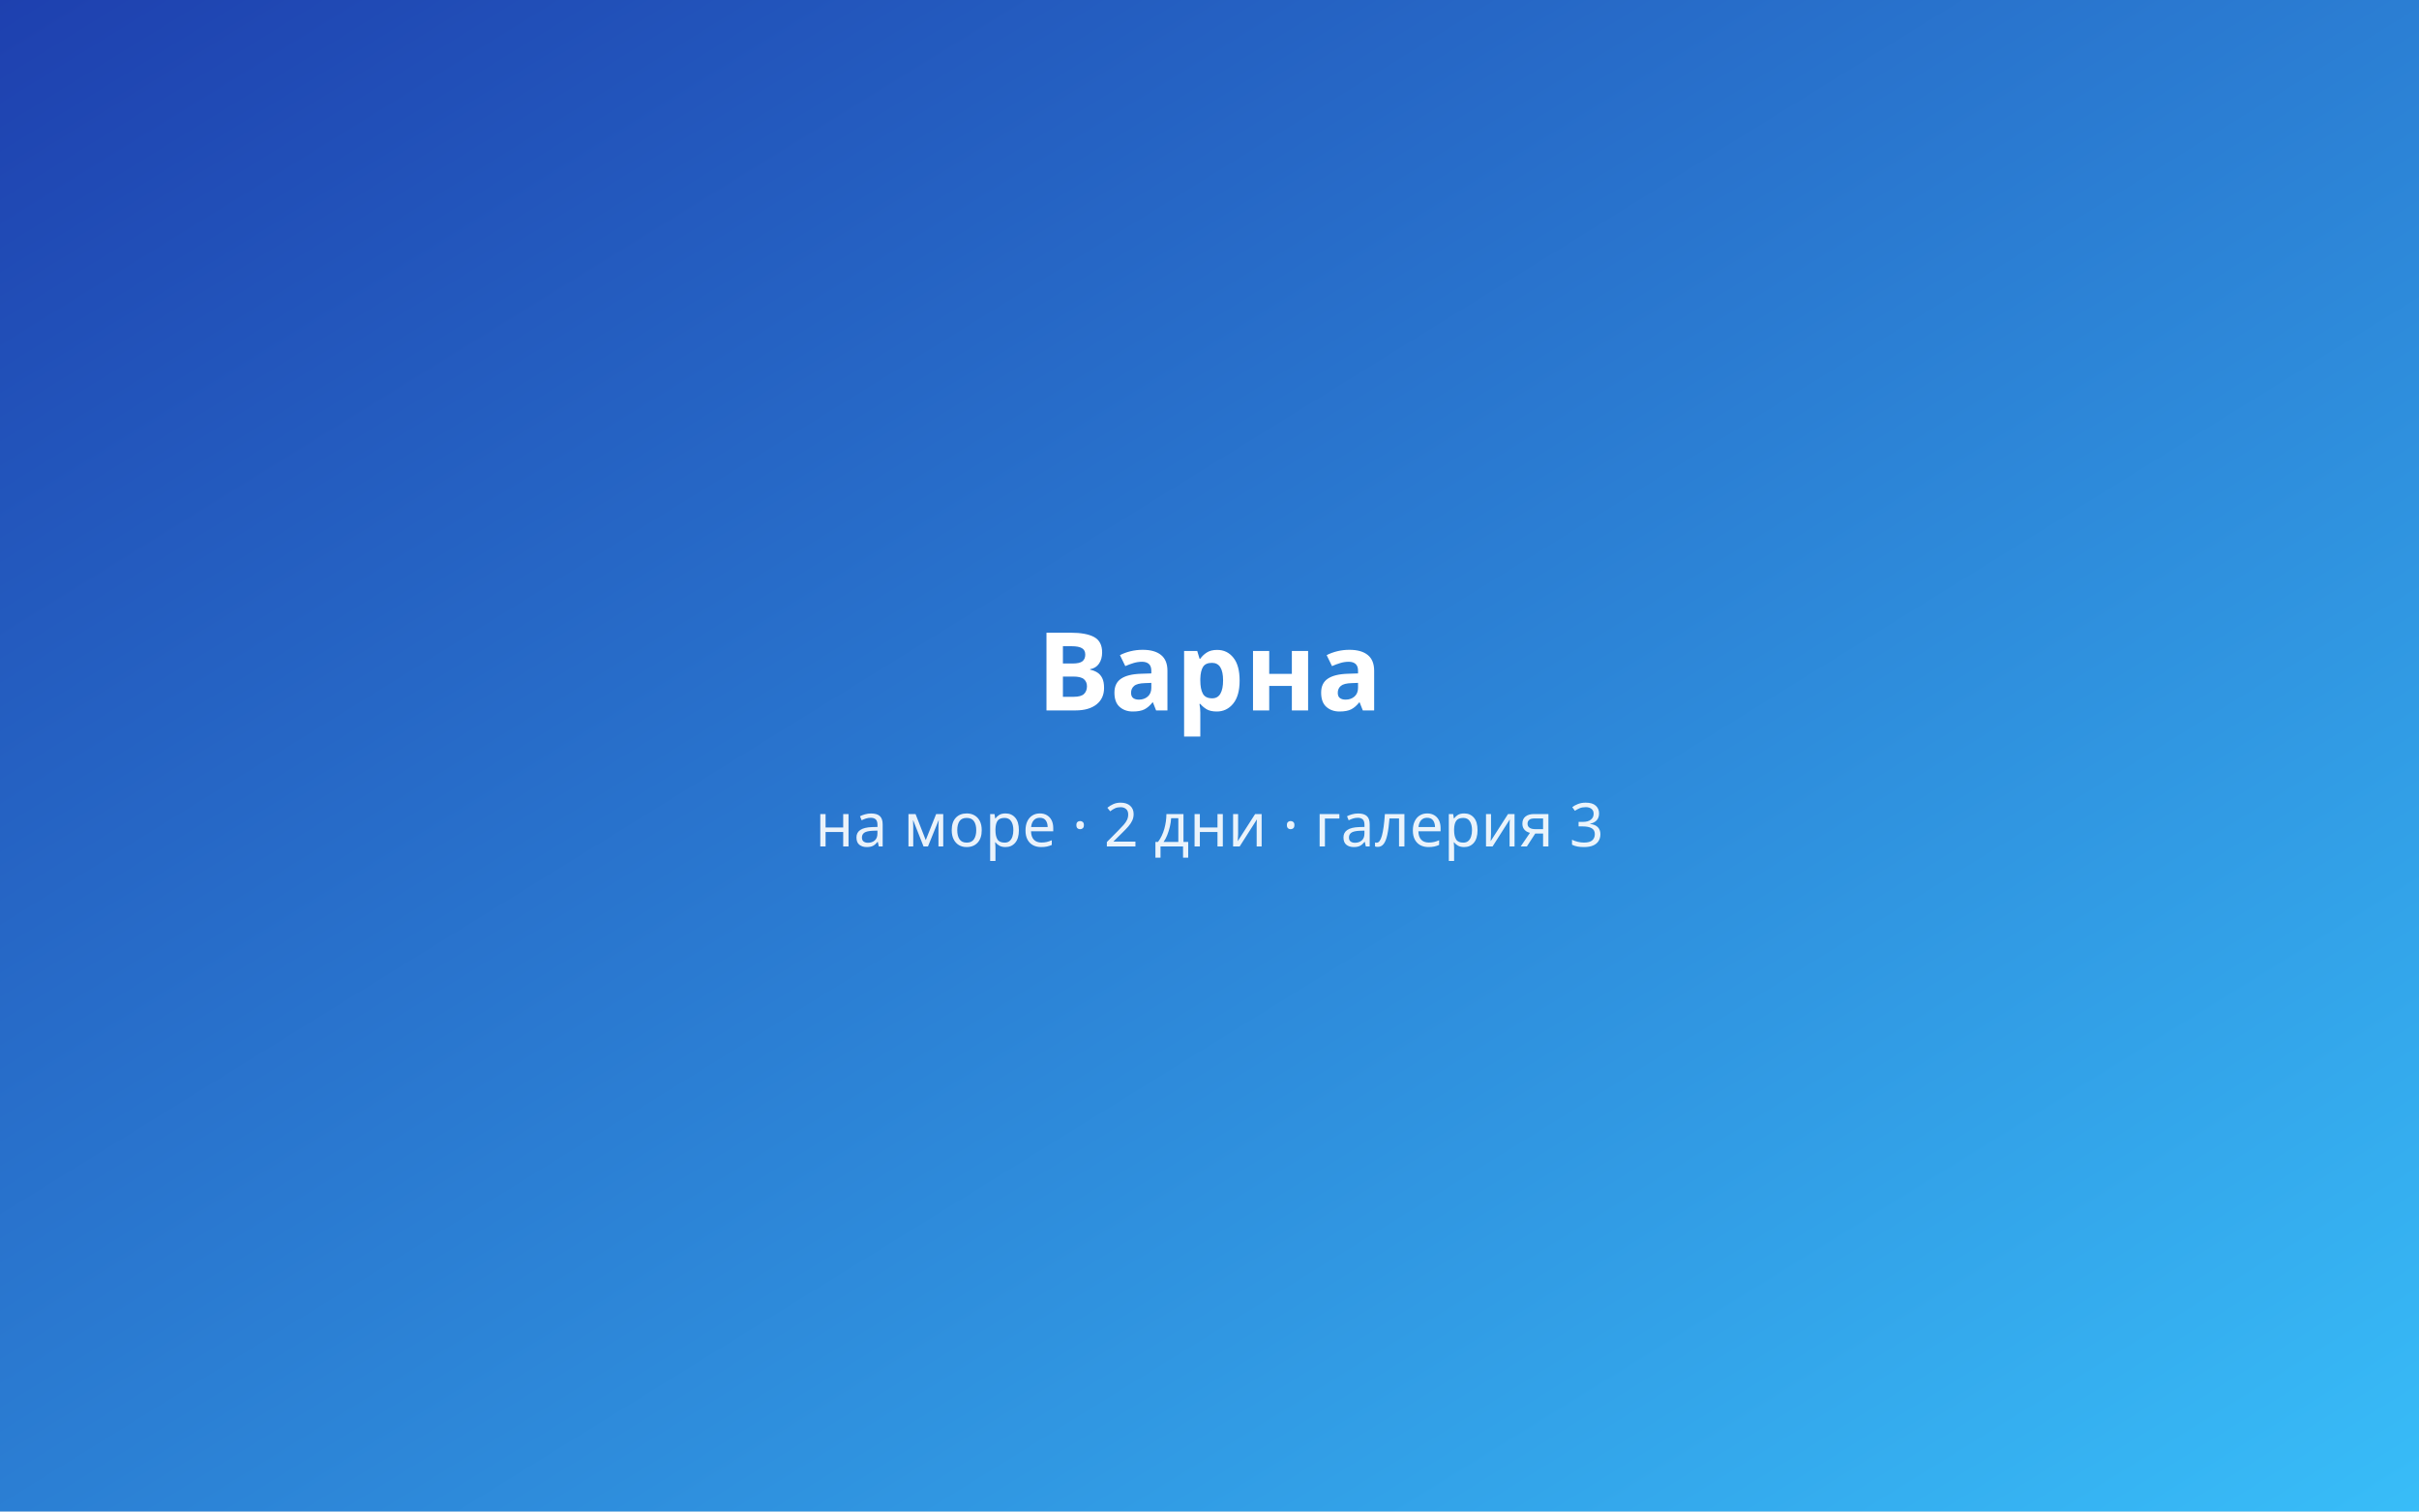
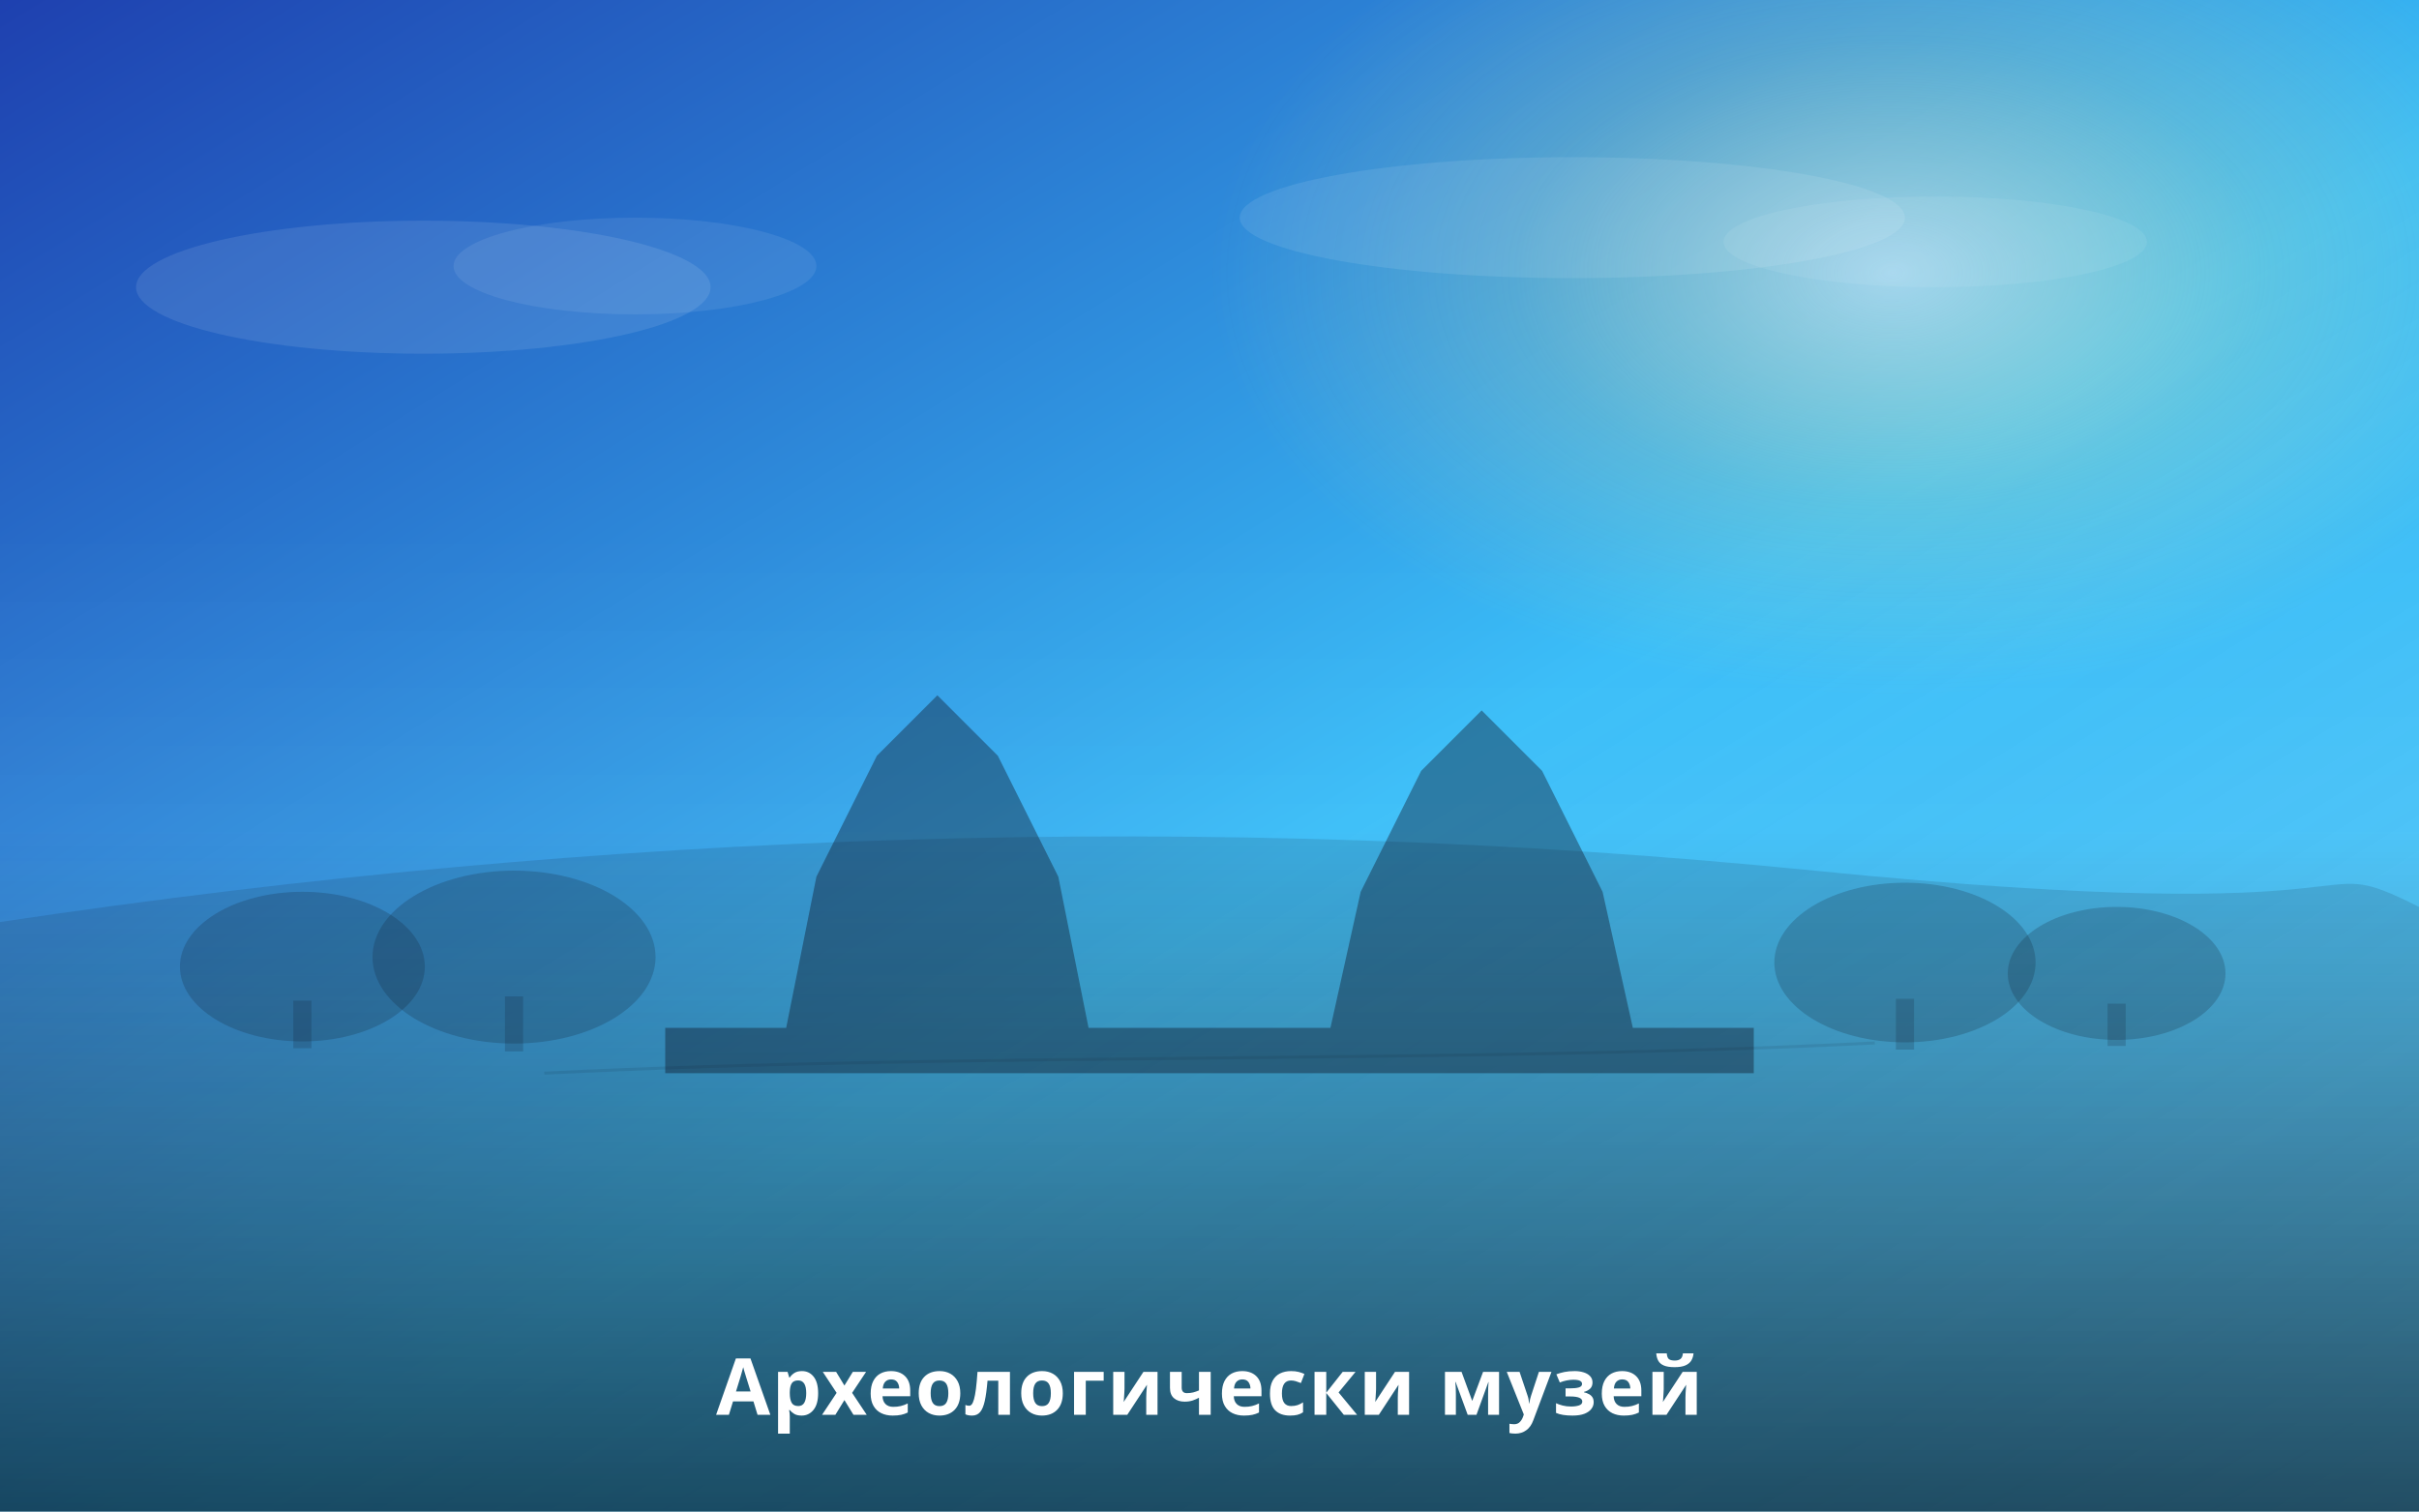
- <svg xmlns="http://www.w3.org/2000/svg" viewBox="0 0 800 500" role="img" aria-label="Варна">
+ <svg xmlns="http://www.w3.org/2000/svg" viewBox="0 0 800 500" role="img" aria-label="Археологически музей">
  <defs>
-     <linearGradient id="bg" x1="0" y1="0" x2="1" y2="1">
+     <linearGradient id="sky" x1="0" y1="0" x2="1" y2="1">
      <stop offset="0%" stop-color="#1e40af" />
-       <stop offset="100%" stop-color="#38bdf8" />
+       <stop offset="55%" stop-color="#38bdf8" />
+       <stop offset="100%" stop-color="#38bdf8" stop-opacity="0.85" />
    </linearGradient>
+     <linearGradient id="haze" x1="0" y1="0.35" x2="0" y2="1">
+       <stop offset="0%" stop-color="#ffffff" stop-opacity="0" />
+       <stop offset="45%" stop-color="#ffffff" stop-opacity="0.06" />
+       <stop offset="100%" stop-color="#0f172a" stop-opacity="0.22" />
+     </linearGradient>
+     <linearGradient id="sea" x1="0" y1="0" x2="0" y2="1">
+       <stop offset="0%" stop-color="#0c4a6e" stop-opacity="0.35" />
+       <stop offset="100%" stop-color="#082f49" stop-opacity="0.65" />
+     </linearGradient>
+     <linearGradient id="sand" x1="0" y1="0" x2="0" y2="1">
+       <stop offset="0%" stop-color="#fef3c7" stop-opacity="0.25" />
+       <stop offset="100%" stop-color="#d97706" stop-opacity="0.15" />
+     </linearGradient>
+     <linearGradient id="scrim" x1="0" y1="0.55" x2="0" y2="1">
+       <stop offset="0%" stop-color="#000000" stop-opacity="0" />
+       <stop offset="100%" stop-color="#000000" stop-opacity="0.45" />
+     </linearGradient>
+     <radialGradient id="sun" cx="0.78" cy="0.18" r="0.28">
+       <stop offset="0%" stop-color="#fff7ed" stop-opacity="0.55" />
+       <stop offset="55%" stop-color="#fde68a" stop-opacity="0.18" />
+       <stop offset="100%" stop-color="#fde68a" stop-opacity="0" />
+     </radialGradient>
  </defs>
-   <rect width="800" height="500" fill="url(#bg)" />
-   <text x="400" y="235" text-anchor="middle" fill="#ffffff" font-family="system-ui,sans-serif" font-size="36" font-weight="700">Варна</text>
-   <text x="400" y="280" text-anchor="middle" fill="#ffffff" opacity="0.9" font-family="system-ui,sans-serif" font-size="20">на море · 2 дни · галерия 3</text>
+   <rect width="800" height="500" fill="url(#sky)" />
+   <rect width="800" height="500" fill="url(#sun)" />
+   <rect width="800" height="500" fill="url(#haze)" />
+   <ellipse cx="140" cy="95" rx="95" ry="22" fill="#ffffff" opacity="0.1" />
+   <ellipse cx="210" cy="88" rx="60" ry="16" fill="#ffffff" opacity="0.08" />
+   <ellipse cx="520" cy="72" rx="110" ry="20" fill="#ffffff" opacity="0.09" />
+   <ellipse cx="640" cy="80" rx="70" ry="15" fill="#ffffff" opacity="0.07" />
+   <path d="M0 305 C200 275 400 268 600 288 S760 280 800 300 L800 500 L0 500 Z" fill="#0f172a" opacity="0.13" />
+   <ellipse cx="100" cy="319.75" rx="40.5" ry="24.75" fill="#0f172a" opacity="0.2" />
+   <rect x="97" y="331" width="6" height="15.75" fill="#0f172a" opacity="0.18" />
+   <ellipse cx="170" cy="316.6" rx="46.8" ry="28.6" fill="#0f172a" opacity="0.2" />
+   <rect x="167" y="329.6" width="6" height="18.2" fill="#0f172a" opacity="0.18" />
+   <ellipse cx="630" cy="318.4" rx="43.2" ry="26.4" fill="#0f172a" opacity="0.2" />
+   <rect x="627" y="330.4" width="6" height="16.8" fill="#0f172a" opacity="0.18" />
+   <ellipse cx="700" cy="322" rx="36" ry="22" fill="#0f172a" opacity="0.2" />
+   <rect x="697" y="332" width="6" height="14" fill="#0f172a" opacity="0.18" />
+   <path d="M220 340 L260 340 L270 290 L290 250 L310 230 L330 250 L350 290 L360 340 L440 340 L450 295 L470 255 L490 235 L510 255 L530 295 L540 340 L580 340 L580 355 L220 355 Z" fill="#0f172a" opacity="0.4" />
+   <path d="M180 355 C320 348 480 352 620 345" stroke="#0f172a" stroke-width="1" opacity="0.1" fill="none" />
+   <rect width="800" height="500" fill="url(#scrim)" />
+   <text x="400" y="468" text-anchor="middle" fill="#ffffff" font-family="system-ui,sans-serif" font-size="26" font-weight="600" letter-spacing="0.02em">Археологически музей</text>
</svg>
